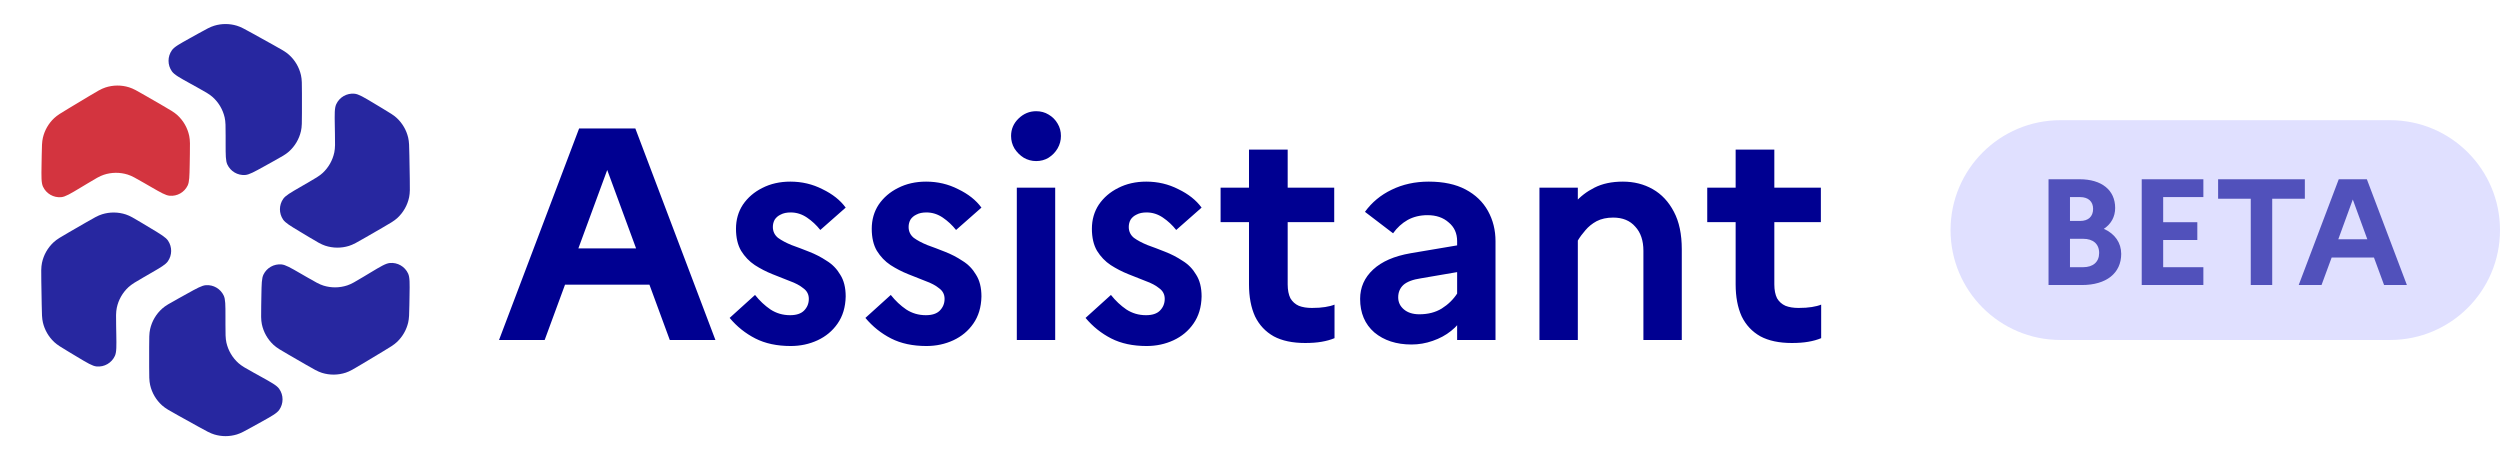
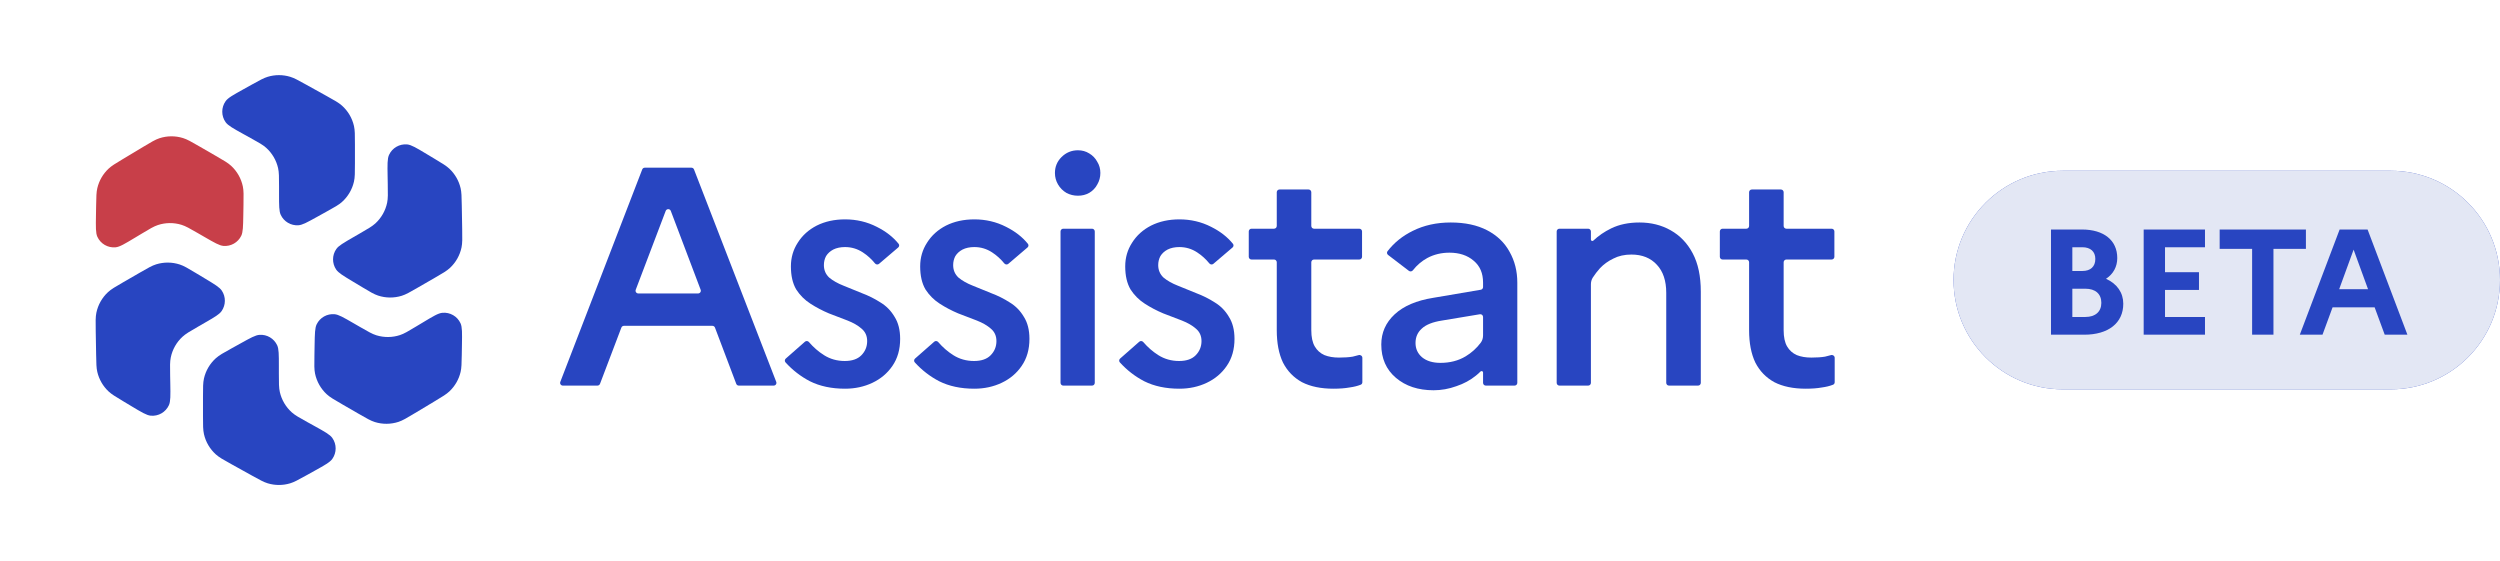
- <svg xmlns="http://www.w3.org/2000/svg" width="182" height="33" viewBox="0 0 182 33" fill="none">
-   <path d="M21.981 6.804C21.981 6.122 21.981 5.782 21.91 5.47C21.779 4.895 21.473 4.375 21.033 3.982C20.795 3.769 20.497 3.603 19.901 3.273L18.378 2.428C17.815 2.116 17.533 1.96 17.243 1.872C16.706 1.709 16.133 1.709 15.597 1.872C15.306 1.96 15.024 2.116 14.461 2.428L13.833 2.777C13.071 3.199 12.689 3.411 12.515 3.657C12.188 4.117 12.188 4.734 12.515 5.194C12.69 5.44 13.072 5.651 13.835 6.073L14.343 6.354C14.94 6.685 15.239 6.85 15.477 7.063C15.917 7.456 16.224 7.977 16.355 8.552C16.426 8.864 16.426 9.205 16.426 9.887V10.47C16.426 11.296 16.426 11.71 16.55 11.976C16.782 12.474 17.297 12.778 17.846 12.739C18.139 12.719 18.501 12.518 19.224 12.117L19.9 11.742C20.497 11.412 20.795 11.247 21.033 11.034C21.473 10.64 21.779 10.12 21.91 9.545C21.981 9.234 21.981 8.893 21.981 8.211V6.804Z" fill="#2727A0" />
-   <path d="M5.026 16.907C4.435 17.248 4.14 17.418 3.906 17.635C3.473 18.036 3.176 18.561 3.055 19.139C2.99 19.451 2.996 19.792 3.007 20.473L3.037 22.215C3.048 22.859 3.054 23.181 3.123 23.476C3.251 24.022 3.537 24.518 3.946 24.902C4.168 25.11 4.444 25.275 4.996 25.607L5.612 25.977C6.359 26.426 6.733 26.65 7.033 26.678C7.595 26.731 8.129 26.422 8.364 25.909C8.489 25.635 8.481 25.199 8.466 24.327L8.455 23.746C8.443 23.064 8.436 22.723 8.502 22.41C8.622 21.832 8.92 21.306 9.353 20.905C9.587 20.688 9.882 20.517 10.473 20.176L10.977 19.885C11.694 19.471 12.052 19.265 12.22 19.024C12.536 18.574 12.541 17.976 12.233 17.52C12.069 17.277 11.714 17.064 11.006 16.638L10.343 16.239C9.758 15.888 9.466 15.713 9.163 15.613C8.602 15.429 7.998 15.424 7.435 15.598C7.13 15.692 6.835 15.863 6.244 16.204L5.026 16.907Z" fill="#2727A0" />
-   <path d="M10.859 26.696C10.859 27.378 10.859 27.718 10.93 28.03C11.06 28.605 11.367 29.125 11.806 29.518C12.044 29.731 12.342 29.896 12.938 30.227L14.461 31.072C15.024 31.384 15.306 31.54 15.597 31.628C16.133 31.791 16.706 31.791 17.243 31.628C17.533 31.54 17.815 31.384 18.378 31.072L19.006 30.724C19.769 30.301 20.15 30.089 20.325 29.843C20.651 29.383 20.651 28.766 20.324 28.306C20.149 28.06 19.767 27.849 19.005 27.427L18.496 27.146C17.899 26.815 17.601 26.65 17.362 26.437C16.922 26.044 16.615 25.523 16.484 24.948C16.413 24.636 16.413 24.295 16.413 23.613V23.03C16.413 22.204 16.413 21.79 16.289 21.524C16.057 21.026 15.542 20.722 14.994 20.761C14.7 20.781 14.339 20.982 13.616 21.383L12.939 21.758C12.343 22.088 12.044 22.253 11.807 22.466C11.367 22.86 11.06 23.38 10.93 23.955C10.859 24.266 10.859 24.607 10.859 25.289V26.696Z" fill="#2727A0" />
-   <path d="M22.253 26.539C22.843 26.88 23.138 27.05 23.443 27.145C24.006 27.319 24.61 27.314 25.171 27.13C25.474 27.03 25.766 26.855 26.35 26.504L27.844 25.607C28.396 25.275 28.672 25.11 28.893 24.902C29.302 24.518 29.588 24.022 29.716 23.476C29.785 23.181 29.791 22.859 29.802 22.215L29.814 21.497C29.829 20.625 29.837 20.189 29.711 19.915C29.476 19.402 28.942 19.094 28.38 19.147C28.079 19.175 27.706 19.4 26.959 19.85L26.461 20.149C25.876 20.501 25.584 20.677 25.28 20.777C24.72 20.962 24.115 20.967 23.551 20.793C23.246 20.698 22.951 20.528 22.36 20.187L21.856 19.896C21.14 19.482 20.782 19.276 20.489 19.25C19.941 19.202 19.421 19.496 19.18 19.99C19.051 20.255 19.044 20.668 19.029 21.495L19.016 22.268C19.004 22.95 18.998 23.291 19.063 23.603C19.184 24.181 19.482 24.706 19.914 25.107C20.148 25.324 20.444 25.494 21.034 25.835L22.253 26.539Z" fill="#2727A0" />
-   <path d="M27.814 16.593C28.404 16.252 28.699 16.082 28.933 15.865C29.366 15.464 29.663 14.938 29.784 14.361C29.849 14.049 29.844 13.708 29.832 13.027L29.802 11.285C29.791 10.641 29.785 10.319 29.716 10.024C29.588 9.478 29.302 8.982 28.893 8.598C28.672 8.39 28.396 8.225 27.844 7.893L27.228 7.523C26.48 7.074 26.107 6.85 25.806 6.822C25.244 6.769 24.71 7.078 24.476 7.591C24.35 7.865 24.358 8.301 24.374 9.173L24.384 9.754C24.397 10.436 24.403 10.777 24.338 11.09C24.217 11.668 23.92 12.194 23.487 12.595C23.252 12.812 22.957 12.983 22.366 13.324L21.862 13.615C21.146 14.029 20.788 14.235 20.619 14.476C20.304 14.926 20.299 15.524 20.606 15.98C20.77 16.223 21.125 16.436 21.834 16.862L22.497 17.261C23.081 17.612 23.373 17.787 23.677 17.887C24.237 18.071 24.841 18.076 25.404 17.902C25.709 17.808 26.005 17.637 26.595 17.296L27.814 16.593Z" fill="#2727A0" />
-   <path d="M10.586 6.961C9.996 6.62 9.701 6.45 9.396 6.356C8.833 6.181 8.229 6.186 7.669 6.37C7.365 6.47 7.073 6.645 6.489 6.996L4.996 7.893C4.444 8.225 4.168 8.39 3.946 8.598C3.537 8.982 3.251 9.478 3.123 10.024C3.054 10.319 3.048 10.641 3.037 11.285L3.025 12.003C3.01 12.875 3.002 13.311 3.128 13.585C3.364 14.098 3.898 14.406 4.46 14.353C4.76 14.325 5.134 14.1 5.881 13.65L6.379 13.351C6.963 12.999 7.255 12.823 7.559 12.723C8.12 12.538 8.724 12.533 9.288 12.707C9.593 12.802 9.889 12.972 10.479 13.313L10.984 13.604C11.7 14.018 12.058 14.225 12.351 14.25C12.898 14.298 13.418 14.004 13.659 13.51C13.788 13.245 13.795 12.832 13.81 12.005L13.823 11.232C13.835 10.55 13.841 10.209 13.776 9.897C13.655 9.319 13.358 8.794 12.925 8.393C12.691 8.176 12.396 8.006 11.805 7.665L10.586 6.961Z" fill="#D3343F" />
-   <path d="M40.29 18.084H48.188V20.724H40.29V18.084ZM36.33 24.75L42.16 9.35H46.252L52.082 24.75H48.76L43.854 11.418H44.558L39.652 24.75H36.33ZM56.264 16.522C56.264 16.845 56.389 17.109 56.638 17.314C56.902 17.505 57.232 17.681 57.628 17.842C58.039 17.989 58.464 18.15 58.904 18.326C59.359 18.502 59.784 18.722 60.18 18.986C60.591 19.235 60.921 19.573 61.17 19.998C61.434 20.409 61.566 20.937 61.566 21.582C61.551 22.359 61.353 23.019 60.972 23.562C60.605 24.09 60.121 24.493 59.52 24.772C58.919 25.051 58.266 25.19 57.562 25.19C56.565 25.19 55.707 25.007 54.988 24.64C54.269 24.273 53.646 23.775 53.118 23.144L54.966 21.472C55.303 21.897 55.677 22.249 56.088 22.528C56.513 22.807 56.99 22.946 57.518 22.946C57.973 22.946 58.31 22.836 58.53 22.616C58.765 22.381 58.882 22.095 58.882 21.758C58.882 21.435 58.75 21.179 58.486 20.988C58.237 20.783 57.907 20.607 57.496 20.46C57.1 20.299 56.675 20.13 56.22 19.954C55.78 19.778 55.355 19.558 54.944 19.294C54.548 19.03 54.218 18.685 53.954 18.26C53.705 17.835 53.58 17.299 53.58 16.654C53.58 15.994 53.749 15.407 54.086 14.894C54.438 14.381 54.907 13.977 55.494 13.684C56.095 13.376 56.777 13.222 57.54 13.222C58.376 13.222 59.153 13.405 59.872 13.772C60.605 14.124 61.17 14.571 61.566 15.114L59.718 16.742C59.439 16.39 59.117 16.089 58.75 15.84C58.383 15.591 57.987 15.466 57.562 15.466C57.269 15.466 57.027 15.517 56.836 15.62C56.645 15.708 56.499 15.833 56.396 15.994C56.308 16.155 56.264 16.331 56.264 16.522ZM66.147 16.522C66.147 16.845 66.272 17.109 66.521 17.314C66.785 17.505 67.115 17.681 67.511 17.842C67.921 17.989 68.347 18.15 68.787 18.326C69.242 18.502 69.667 18.722 70.063 18.986C70.474 19.235 70.803 19.573 71.053 19.998C71.317 20.409 71.449 20.937 71.449 21.582C71.434 22.359 71.236 23.019 70.855 23.562C70.488 24.09 70.004 24.493 69.403 24.772C68.802 25.051 68.149 25.19 67.445 25.19C66.448 25.19 65.59 25.007 64.871 24.64C64.152 24.273 63.529 23.775 63.001 23.144L64.849 21.472C65.186 21.897 65.56 22.249 65.971 22.528C66.396 22.807 66.873 22.946 67.401 22.946C67.856 22.946 68.193 22.836 68.413 22.616C68.647 22.381 68.765 22.095 68.765 21.758C68.765 21.435 68.633 21.179 68.369 20.988C68.12 20.783 67.79 20.607 67.379 20.46C66.983 20.299 66.558 20.13 66.103 19.954C65.663 19.778 65.237 19.558 64.827 19.294C64.431 19.03 64.101 18.685 63.837 18.26C63.587 17.835 63.463 17.299 63.463 16.654C63.463 15.994 63.632 15.407 63.969 14.894C64.321 14.381 64.79 13.977 65.377 13.684C65.978 13.376 66.66 13.222 67.423 13.222C68.259 13.222 69.036 13.405 69.755 13.772C70.488 14.124 71.053 14.571 71.449 15.114L69.601 16.742C69.322 16.39 68.999 16.089 68.633 15.84C68.266 15.591 67.87 15.466 67.445 15.466C67.151 15.466 66.909 15.517 66.719 15.62C66.528 15.708 66.382 15.833 66.279 15.994C66.191 16.155 66.147 16.331 66.147 16.522ZM74.024 24.75V13.662H76.818V24.75H74.024ZM75.432 11.726C75.109 11.726 74.808 11.645 74.53 11.484C74.251 11.308 74.024 11.081 73.848 10.802C73.686 10.523 73.606 10.223 73.606 9.9C73.606 9.401 73.789 8.976 74.156 8.624C74.522 8.272 74.948 8.096 75.432 8.096C75.769 8.096 76.07 8.177 76.334 8.338C76.612 8.499 76.832 8.719 76.994 8.998C77.155 9.262 77.236 9.563 77.236 9.9C77.236 10.223 77.155 10.523 76.994 10.802C76.832 11.081 76.612 11.308 76.334 11.484C76.07 11.645 75.769 11.726 75.432 11.726ZM82.174 16.522C82.174 16.845 82.299 17.109 82.548 17.314C82.812 17.505 83.142 17.681 83.538 17.842C83.949 17.989 84.374 18.15 84.814 18.326C85.269 18.502 85.694 18.722 86.09 18.986C86.501 19.235 86.831 19.573 87.08 19.998C87.344 20.409 87.476 20.937 87.476 21.582C87.462 22.359 87.264 23.019 86.882 23.562C86.516 24.09 86.032 24.493 85.43 24.772C84.829 25.051 84.176 25.19 83.472 25.19C82.475 25.19 81.617 25.007 80.898 24.64C80.18 24.273 79.556 23.775 79.028 23.144L80.876 21.472C81.214 21.897 81.588 22.249 81.998 22.528C82.424 22.807 82.9 22.946 83.428 22.946C83.883 22.946 84.22 22.836 84.44 22.616C84.675 22.381 84.792 22.095 84.792 21.758C84.792 21.435 84.66 21.179 84.396 20.988C84.147 20.783 83.817 20.607 83.406 20.46C83.01 20.299 82.585 20.13 82.13 19.954C81.69 19.778 81.265 19.558 80.854 19.294C80.458 19.03 80.128 18.685 79.864 18.26C79.615 17.835 79.49 17.299 79.49 16.654C79.49 15.994 79.659 15.407 79.996 14.894C80.348 14.381 80.818 13.977 81.404 13.684C82.006 13.376 82.688 13.222 83.45 13.222C84.286 13.222 85.064 13.405 85.782 13.772C86.516 14.124 87.08 14.571 87.476 15.114L85.628 16.742C85.35 16.39 85.027 16.089 84.66 15.84C84.294 15.591 83.898 15.466 83.472 15.466C83.179 15.466 82.937 15.517 82.746 15.62C82.556 15.708 82.409 15.833 82.306 15.994C82.218 16.155 82.174 16.331 82.174 16.522ZM88.859 16.17V13.662H97.131V16.17H88.859ZM90.927 20.702V10.89H93.743V20.702C93.743 21.113 93.809 21.45 93.941 21.714C94.087 21.963 94.293 22.147 94.557 22.264C94.821 22.367 95.136 22.418 95.503 22.418C95.884 22.418 96.207 22.396 96.471 22.352C96.749 22.308 96.977 22.249 97.153 22.176V24.618C96.874 24.735 96.559 24.823 96.207 24.882C95.869 24.941 95.473 24.97 95.019 24.97C94.095 24.97 93.332 24.809 92.731 24.486C92.129 24.149 91.675 23.665 91.367 23.034C91.073 22.389 90.927 21.611 90.927 20.702ZM103.923 15.664C103.38 15.664 102.896 15.781 102.471 16.016C102.06 16.251 101.708 16.573 101.415 16.984L99.369 15.422C99.868 14.733 100.513 14.197 101.305 13.816C102.112 13.42 103.014 13.222 104.011 13.222C105.082 13.222 105.976 13.413 106.695 13.794C107.414 14.175 107.956 14.696 108.323 15.356C108.69 16.016 108.873 16.749 108.873 17.556V24.75H106.079V22.836V17.556C106.079 16.984 105.874 16.529 105.463 16.192C105.067 15.84 104.554 15.664 103.923 15.664ZM102.757 25.08C101.657 25.08 100.755 24.787 100.051 24.2C99.362 23.599 99.017 22.785 99.017 21.758C99.017 20.922 99.332 20.211 99.963 19.624C100.594 19.037 101.503 18.641 102.691 18.436L106.211 17.842L106.651 19.712L103.439 20.262C102.852 20.35 102.427 20.511 102.163 20.746C101.914 20.981 101.789 21.281 101.789 21.648C101.789 22 101.928 22.293 102.207 22.528C102.486 22.763 102.86 22.88 103.329 22.88C103.96 22.88 104.502 22.741 104.957 22.462C105.426 22.169 105.808 21.795 106.101 21.34L106.453 23.056C106.306 23.437 106.035 23.782 105.639 24.09C105.258 24.398 104.81 24.64 104.297 24.816C103.798 24.992 103.285 25.08 102.757 25.08ZM112.072 24.75V13.662H114.866V16.038V24.75H112.072ZM114.866 17.512L113.612 16.104C113.906 15.649 114.25 15.202 114.646 14.762C115.042 14.307 115.519 13.941 116.076 13.662C116.648 13.369 117.338 13.222 118.144 13.222C118.951 13.222 119.677 13.405 120.322 13.772C120.968 14.139 121.481 14.689 121.862 15.422C122.244 16.141 122.434 17.05 122.434 18.15V24.75H119.64V18.26C119.64 17.512 119.442 16.925 119.046 16.5C118.665 16.06 118.13 15.84 117.44 15.84C116.971 15.84 116.568 15.928 116.23 16.104C115.908 16.28 115.636 16.5 115.416 16.764C115.196 17.013 115.013 17.263 114.866 17.512ZM124.287 16.17V13.662H132.559V16.17H124.287ZM126.355 20.702V10.89H129.171V20.702C129.171 21.113 129.237 21.45 129.369 21.714C129.515 21.963 129.721 22.147 129.985 22.264C130.249 22.367 130.564 22.418 130.931 22.418C131.312 22.418 131.635 22.396 131.899 22.352C132.177 22.308 132.405 22.249 132.581 22.176V24.618C132.302 24.735 131.987 24.823 131.635 24.882C131.297 24.941 130.901 24.97 130.447 24.97C129.523 24.97 128.76 24.809 128.159 24.486C127.557 24.149 127.103 23.665 126.795 23.034C126.501 22.389 126.355 21.611 126.355 20.702Z" fill="#000091" />
-   <rect x="142" y="8.75" width="40" height="16" rx="8" fill="#E0E0FF" />
-   <path d="M149.133 20.75V13.05H151.399C153.005 13.05 153.984 13.842 153.984 15.14C153.984 15.767 153.698 16.306 153.159 16.658C153.973 17.021 154.424 17.681 154.424 18.484C154.424 19.892 153.335 20.75 151.564 20.75H149.133ZM151.432 14.348H150.695V16.086H151.432C152.026 16.086 152.378 15.767 152.378 15.206C152.378 14.667 152.026 14.348 151.432 14.348ZM151.652 17.384H150.695V19.452H151.652C152.378 19.452 152.818 19.067 152.818 18.418C152.818 17.758 152.378 17.384 151.652 17.384ZM155.917 20.75V13.05H160.405V14.348H157.479V16.174H159.965V17.472H157.479V19.452H160.405V20.75H155.917ZM161.479 14.469V13.05H167.793V14.469H165.417V20.75H163.855V14.469H161.479ZM167.346 20.75L170.261 13.05H172.307L175.222 20.75H173.561L172.824 18.748H169.744L169.007 20.75H167.346ZM170.228 17.417H172.34L171.284 14.524L170.228 17.417Z" fill="#5151BB" />
+ <svg xmlns="http://www.w3.org/2000/svg" width="183" height="41" viewBox="0 0 183 41" fill="none">
+   <path d="M25.981 10.554C25.981 9.872 25.981 9.532 25.91 9.22C25.779 8.645 25.473 8.125 25.033 7.732C24.795 7.519 24.497 7.354 23.901 7.023L22.378 6.178C21.815 5.866 21.533 5.71 21.243 5.622C20.706 5.459 20.133 5.459 19.596 5.622C19.306 5.71 19.024 5.866 18.461 6.178L17.833 6.527C17.071 6.949 16.689 7.161 16.515 7.407C16.188 7.867 16.188 8.484 16.515 8.944C16.69 9.19 17.072 9.401 17.835 9.823L18.343 10.104C18.94 10.435 19.239 10.6 19.477 10.813C19.917 11.206 20.224 11.727 20.355 12.302C20.426 12.614 20.426 12.955 20.426 13.637V14.22C20.426 15.046 20.426 15.46 20.55 15.726C20.782 16.224 21.297 16.528 21.846 16.489C22.139 16.469 22.501 16.268 23.224 15.867L23.9 15.492C24.497 15.162 24.795 14.997 25.033 14.784C25.473 14.39 25.779 13.87 25.91 13.295C25.981 12.984 25.981 12.643 25.981 11.961V10.554Z" fill="#2845C1" />
+   <path d="M9.026 20.657C8.435 20.998 8.14 21.168 7.906 21.385C7.473 21.786 7.176 22.311 7.055 22.889C6.99 23.201 6.996 23.542 7.007 24.223L7.037 25.965C7.048 26.609 7.054 26.931 7.123 27.226C7.251 27.772 7.537 28.268 7.946 28.652C8.168 28.86 8.444 29.025 8.996 29.357L9.612 29.727C10.359 30.176 10.733 30.4 11.033 30.428C11.595 30.481 12.129 30.172 12.364 29.659C12.489 29.385 12.481 28.949 12.466 28.077L12.455 27.496C12.443 26.814 12.436 26.473 12.502 26.16C12.622 25.582 12.919 25.056 13.353 24.655C13.587 24.438 13.882 24.267 14.473 23.926L14.977 23.635C15.694 23.221 16.052 23.015 16.22 22.774C16.535 22.324 16.541 21.726 16.233 21.27C16.069 21.027 15.714 20.814 15.006 20.388L14.343 19.989C13.758 19.638 13.466 19.463 13.163 19.363C12.602 19.179 11.998 19.174 11.435 19.348C11.13 19.442 10.835 19.613 10.244 19.954L9.026 20.657Z" fill="#2845C1" />
+   <path d="M14.859 30.446C14.859 31.128 14.859 31.468 14.93 31.78C15.06 32.355 15.367 32.875 15.806 33.268C16.044 33.481 16.342 33.647 16.938 33.977L18.461 34.822C19.024 35.134 19.306 35.29 19.596 35.378C20.133 35.541 20.706 35.541 21.243 35.378C21.533 35.29 21.815 35.134 22.378 34.822L23.006 34.474C23.769 34.051 24.15 33.839 24.325 33.593C24.651 33.133 24.651 32.516 24.324 32.056C24.149 31.81 23.767 31.599 23.005 31.177L22.496 30.896C21.899 30.565 21.601 30.4 21.362 30.187C20.922 29.794 20.615 29.273 20.484 28.698C20.413 28.386 20.413 28.045 20.413 27.363V26.78C20.413 25.954 20.413 25.54 20.289 25.274C20.057 24.776 19.542 24.472 18.994 24.511C18.7 24.531 18.339 24.732 17.616 25.133L16.939 25.508C16.343 25.838 16.044 26.003 15.807 26.216C15.367 26.61 15.06 27.13 14.93 27.705C14.859 28.016 14.859 28.357 14.859 29.039V30.446Z" fill="#2845C1" />
+   <path d="M26.253 30.289C26.843 30.63 27.138 30.8 27.443 30.895C28.006 31.069 28.61 31.064 29.171 30.88C29.474 30.78 29.766 30.605 30.35 30.254L31.844 29.357C32.396 29.025 32.672 28.86 32.893 28.652C33.302 28.268 33.588 27.772 33.716 27.226C33.785 26.931 33.791 26.609 33.802 25.965L33.814 25.247C33.829 24.375 33.837 23.939 33.711 23.665C33.476 23.152 32.942 22.844 32.38 22.897C32.079 22.925 31.706 23.15 30.959 23.6L30.461 23.899C29.876 24.251 29.584 24.427 29.28 24.527C28.72 24.712 28.115 24.717 27.551 24.543C27.246 24.448 26.951 24.278 26.36 23.937L25.856 23.646C25.14 23.232 24.782 23.026 24.489 23C23.941 22.952 23.421 23.246 23.18 23.74C23.051 24.005 23.044 24.418 23.029 25.245L23.016 26.018C23.004 26.7 22.998 27.041 23.063 27.353C23.184 27.931 23.482 28.456 23.914 28.857C24.148 29.074 24.444 29.244 25.034 29.585L26.253 30.289Z" fill="#2845C1" />
+   <path d="M31.814 20.343C32.404 20.002 32.699 19.832 32.933 19.615C33.366 19.214 33.663 18.689 33.784 18.111C33.849 17.799 33.844 17.458 33.832 16.777L33.802 15.035C33.791 14.391 33.785 14.069 33.716 13.774C33.588 13.228 33.302 12.732 32.893 12.348C32.672 12.14 32.396 11.975 31.844 11.643L31.228 11.273C30.48 10.824 30.107 10.6 29.806 10.572C29.244 10.519 28.71 10.828 28.476 11.341C28.35 11.615 28.358 12.051 28.374 12.923L28.384 13.504C28.397 14.186 28.403 14.527 28.338 14.84C28.217 15.418 27.92 15.944 27.487 16.345C27.252 16.562 26.957 16.733 26.366 17.074L25.862 17.365C25.146 17.779 24.788 17.985 24.619 18.226C24.304 18.676 24.299 19.274 24.606 19.73C24.77 19.973 25.125 20.186 25.834 20.612L26.497 21.011C27.081 21.362 27.373 21.537 27.677 21.637C28.237 21.821 28.841 21.826 29.404 21.652C29.709 21.558 30.005 21.387 30.595 21.046L31.814 20.343Z" fill="#2845C1" />
+   <path d="M14.586 10.711C13.996 10.37 13.701 10.2 13.396 10.106C12.832 9.931 12.229 9.936 11.668 10.12C11.365 10.22 11.073 10.396 10.489 10.746L8.995 11.643C8.443 11.975 8.167 12.14 7.946 12.348C7.537 12.732 7.251 13.228 7.123 13.774C7.054 14.069 7.048 14.391 7.037 15.035L7.025 15.753C7.01 16.625 7.002 17.061 7.128 17.335C7.363 17.848 7.897 18.156 8.459 18.103C8.76 18.075 9.133 17.85 9.88 17.4L10.378 17.101C10.963 16.749 11.255 16.573 11.559 16.473C12.119 16.288 12.724 16.283 13.288 16.457C13.593 16.552 13.888 16.722 14.479 17.063L14.983 17.354C15.7 17.768 16.058 17.974 16.35 18C16.898 18.048 17.418 17.754 17.659 17.26C17.788 16.995 17.795 16.582 17.81 15.755L17.823 14.982C17.835 14.3 17.841 13.959 17.776 13.647C17.655 13.069 17.358 12.544 16.925 12.143C16.691 11.926 16.395 11.755 15.805 11.415L14.586 10.711Z" fill="#C83F49" />
+   <path d="M61.858 16.058C62.693 16.058 63.468 16.24 64.182 16.605C64.846 16.937 65.379 17.351 65.778 17.847C65.844 17.928 65.829 18.047 65.75 18.114L64.346 19.312C64.257 19.388 64.124 19.372 64.05 19.281C63.791 18.962 63.493 18.693 63.157 18.473C62.762 18.215 62.328 18.085 61.858 18.085C61.524 18.085 61.235 18.146 60.992 18.268C60.765 18.389 60.59 18.549 60.468 18.746C60.362 18.944 60.309 19.164 60.309 19.407C60.309 19.772 60.438 20.075 60.696 20.318C60.969 20.546 61.319 20.744 61.744 20.911C62.17 21.078 62.617 21.261 63.088 21.458C63.574 21.64 64.03 21.868 64.455 22.142C64.881 22.4 65.222 22.749 65.481 23.189C65.754 23.615 65.891 24.154 65.891 24.807C65.891 25.581 65.701 26.242 65.322 26.789C64.957 27.321 64.471 27.731 63.864 28.02C63.256 28.308 62.587 28.453 61.858 28.453C60.871 28.453 60.012 28.271 59.283 27.906C58.612 27.556 58.017 27.096 57.5 26.527C57.426 26.446 57.435 26.321 57.518 26.248L58.921 25.014C59.007 24.938 59.138 24.95 59.212 25.036C59.542 25.419 59.908 25.738 60.309 25.992C60.764 26.281 61.273 26.425 61.835 26.425C62.367 26.425 62.77 26.288 63.043 26.015C63.332 25.726 63.476 25.377 63.476 24.967C63.476 24.587 63.339 24.284 63.066 24.056C62.807 23.828 62.466 23.63 62.04 23.463C61.615 23.296 61.159 23.121 60.673 22.939C60.202 22.741 59.755 22.506 59.329 22.232C58.904 21.959 58.554 21.61 58.281 21.185C58.022 20.744 57.894 20.182 57.894 19.498C57.894 18.86 58.061 18.283 58.395 17.767C58.729 17.235 59.192 16.817 59.784 16.513C60.392 16.209 61.083 16.058 61.858 16.058Z" fill="#2845C1" />
+   <path d="M71.322 16.058C72.157 16.058 72.932 16.24 73.646 16.605C74.31 16.937 74.842 17.351 75.242 17.847C75.308 17.928 75.293 18.047 75.214 18.114L73.81 19.312C73.721 19.388 73.588 19.372 73.514 19.281C73.255 18.962 72.957 18.693 72.62 18.473C72.225 18.215 71.792 18.085 71.322 18.085C70.987 18.085 70.698 18.146 70.455 18.268C70.228 18.389 70.052 18.549 69.931 18.746C69.825 18.944 69.772 19.164 69.772 19.407C69.772 19.772 69.901 20.075 70.159 20.318C70.433 20.546 70.782 20.744 71.207 20.911C71.633 21.078 72.081 21.261 72.552 21.458C73.038 21.64 73.494 21.868 73.919 22.142C74.344 22.4 74.686 22.749 74.945 23.189C75.218 23.615 75.355 24.154 75.355 24.807C75.355 25.581 75.164 26.242 74.784 26.789C74.42 27.321 73.934 27.731 73.326 28.02C72.719 28.308 72.051 28.453 71.322 28.453C70.334 28.453 69.475 28.271 68.746 27.906C68.075 27.556 67.48 27.096 66.963 26.527C66.889 26.446 66.898 26.321 66.981 26.248L68.384 25.014C68.47 24.938 68.601 24.95 68.675 25.036C69.005 25.419 69.371 25.738 69.772 25.992C70.227 26.281 70.736 26.425 71.298 26.425C71.83 26.425 72.233 26.288 72.506 26.015C72.795 25.726 72.939 25.377 72.939 24.967C72.939 24.587 72.802 24.284 72.529 24.056C72.27 23.828 71.928 23.63 71.503 23.463C71.078 23.296 70.622 23.121 70.136 22.939C69.665 22.741 69.217 22.506 68.792 22.232C68.367 21.959 68.018 21.61 67.744 21.185C67.486 20.744 67.357 20.182 67.357 19.498C67.357 18.86 67.524 18.283 67.858 17.767C68.192 17.235 68.655 16.817 69.247 16.513C69.855 16.209 70.547 16.058 71.322 16.058Z" fill="#2845C1" />
+   <path d="M86.331 16.058C87.167 16.058 87.942 16.24 88.656 16.605C89.32 16.937 89.852 17.351 90.252 17.847C90.317 17.928 90.303 18.047 90.224 18.114L88.82 19.312C88.731 19.388 88.597 19.372 88.524 19.281C88.265 18.962 87.967 18.693 87.63 18.473C87.235 18.214 86.802 18.085 86.331 18.085C85.997 18.085 85.708 18.146 85.465 18.268C85.237 18.389 85.063 18.549 84.942 18.746C84.835 18.944 84.781 19.164 84.781 19.407C84.782 19.772 84.911 20.075 85.169 20.318C85.443 20.546 85.792 20.744 86.217 20.911C86.642 21.078 87.091 21.261 87.562 21.458C88.048 21.64 88.504 21.868 88.929 22.142C89.354 22.4 89.696 22.749 89.954 23.189C90.228 23.615 90.364 24.154 90.365 24.807C90.365 25.581 90.175 26.242 89.795 26.789C89.431 27.321 88.944 27.731 88.336 28.02C87.729 28.308 87.06 28.453 86.331 28.453C85.344 28.453 84.485 28.271 83.756 27.906C83.084 27.556 82.49 27.096 81.974 26.527C81.9 26.446 81.909 26.321 81.991 26.248L83.394 25.014C83.479 24.938 83.61 24.95 83.685 25.036C84.015 25.419 84.381 25.738 84.781 25.992C85.237 26.281 85.747 26.425 86.309 26.425C86.84 26.425 87.243 26.288 87.516 26.015C87.804 25.726 87.949 25.377 87.95 24.967C87.95 24.587 87.812 24.284 87.539 24.056C87.281 23.828 86.939 23.63 86.514 23.463C86.089 23.296 85.633 23.121 85.147 22.939C84.676 22.741 84.227 22.506 83.802 22.232C83.377 21.959 83.028 21.61 82.754 21.185C82.496 20.744 82.366 20.182 82.366 19.498C82.366 18.86 82.534 18.283 82.868 17.767C83.203 17.235 83.666 16.817 84.258 16.513C84.866 16.209 85.557 16.058 86.331 16.058Z" fill="#2845C1" />
+   <path fill-rule="evenodd" clip-rule="evenodd" d="M106.191 16.286C107.239 16.286 108.128 16.476 108.857 16.855C109.586 17.235 110.133 17.759 110.498 18.428C110.877 19.096 111.067 19.848 111.067 20.684V28.026C111.067 28.136 110.977 28.226 110.867 28.226H108.76C108.65 28.226 108.56 28.136 108.56 28.026V27.266C108.56 27.172 108.438 27.127 108.372 27.195C108.27 27.3 108.159 27.4 108.037 27.496C107.626 27.83 107.148 28.089 106.601 28.271C106.054 28.469 105.5 28.567 104.938 28.567C103.814 28.567 102.894 28.264 102.18 27.656C101.466 27.049 101.11 26.235 101.11 25.218C101.11 24.352 101.436 23.615 102.089 23.008C102.743 22.4 103.684 21.997 104.915 21.8L108.394 21.209C108.49 21.193 108.56 21.109 108.56 21.012V20.684C108.56 20 108.333 19.469 107.877 19.089C107.422 18.694 106.829 18.496 106.1 18.496C105.508 18.496 104.968 18.626 104.482 18.884C104.071 19.109 103.717 19.41 103.422 19.787C103.351 19.876 103.222 19.896 103.132 19.827L101.606 18.66C101.52 18.594 101.501 18.472 101.568 18.387C102.052 17.762 102.666 17.267 103.411 16.901C104.231 16.491 105.158 16.286 106.191 16.286ZM105.553 23.464C104.87 23.57 104.376 23.767 104.072 24.056C103.768 24.329 103.616 24.678 103.616 25.104C103.616 25.529 103.775 25.879 104.094 26.152C104.428 26.426 104.877 26.562 105.439 26.562C106.138 26.562 106.753 26.403 107.285 26.084C107.721 25.822 108.09 25.488 108.393 25.083C108.508 24.93 108.56 24.74 108.56 24.548V23.201C108.56 23.077 108.449 22.983 108.327 23.003L105.553 23.464Z" fill="#2845C1" />
+   <path d="M95.987 16.541C95.987 16.652 96.076 16.741 96.187 16.741H99.502C99.612 16.741 99.702 16.831 99.702 16.941V18.797C99.702 18.907 99.612 18.997 99.502 18.997H96.187C96.076 18.997 95.987 19.087 95.987 19.197V24.17C95.987 24.671 96.071 25.066 96.238 25.355C96.405 25.643 96.64 25.855 96.944 25.992C97.248 26.114 97.605 26.175 98.015 26.175C98.41 26.175 98.745 26.152 99.018 26.106C99.174 26.072 99.317 26.035 99.448 25.995C99.583 25.954 99.724 26.052 99.724 26.193V27.981C99.724 28.06 99.678 28.133 99.604 28.161C99.361 28.256 99.089 28.323 98.79 28.362C98.455 28.423 98.061 28.453 97.605 28.453C96.694 28.453 95.926 28.294 95.303 27.975C94.696 27.64 94.233 27.162 93.914 26.539C93.61 25.901 93.459 25.111 93.459 24.17V19.197C93.459 19.087 93.369 18.997 93.258 18.997H91.609C91.498 18.997 91.409 18.907 91.409 18.797V16.941C91.409 16.831 91.498 16.741 91.609 16.741H93.258C93.369 16.741 93.459 16.652 93.459 16.541V14.071C93.459 13.961 93.548 13.871 93.659 13.871H95.787C95.897 13.871 95.987 13.961 95.987 14.071V16.541Z" fill="#2845C1" />
+   <path d="M130.563 16.541C130.563 16.652 130.653 16.741 130.763 16.741H134.077C134.187 16.741 134.277 16.831 134.277 16.941V18.797C134.277 18.907 134.187 18.997 134.077 18.997H130.763C130.653 18.997 130.563 19.087 130.563 19.197V24.17C130.563 24.671 130.646 25.066 130.813 25.355C130.98 25.643 131.216 25.855 131.52 25.992C131.824 26.114 132.18 26.175 132.59 26.175C132.985 26.175 133.32 26.152 133.593 26.106C133.749 26.072 133.893 26.035 134.024 25.995C134.158 25.954 134.299 26.052 134.299 26.192V27.981C134.299 28.06 134.253 28.133 134.179 28.161C133.936 28.256 133.665 28.323 133.366 28.362C133.032 28.423 132.636 28.453 132.18 28.453C131.269 28.453 130.502 28.294 129.879 27.975C129.272 27.64 128.809 27.162 128.49 26.539C128.186 25.901 128.034 25.112 128.034 24.17V19.197C128.034 19.087 127.944 18.997 127.834 18.997H126.092C125.982 18.997 125.892 18.907 125.892 18.797V16.941C125.892 16.831 125.982 16.741 126.092 16.741H127.834C127.944 16.741 128.034 16.652 128.034 16.541V14.071C128.034 13.961 128.123 13.871 128.234 13.871H130.363C130.473 13.871 130.563 13.961 130.563 14.071V16.541Z" fill="#2845C1" />
+   <path fill-rule="evenodd" clip-rule="evenodd" d="M56.821 27.953C56.872 28.084 56.775 28.226 56.634 28.226H54.08C53.997 28.226 53.922 28.174 53.893 28.096L52.336 23.98C52.306 23.902 52.232 23.851 52.148 23.851H45.671C45.588 23.851 45.513 23.902 45.484 23.98L43.92 28.097C43.89 28.174 43.816 28.226 43.733 28.226H41.2C41.06 28.226 40.963 28.085 41.014 27.954L47.011 12.403C47.04 12.326 47.115 12.275 47.197 12.275H50.614C50.697 12.275 50.771 12.326 50.801 12.403L56.821 27.953ZM46.536 21.21C46.486 21.341 46.583 21.481 46.723 21.481H51.101C51.24 21.481 51.337 21.341 51.288 21.211L49.103 15.44C49.038 15.267 48.795 15.267 48.729 15.439L46.536 21.21Z" fill="#2845C1" />
+   <path d="M80.137 28.026C80.137 28.136 80.048 28.226 79.937 28.226H77.831C77.721 28.226 77.631 28.136 77.631 28.026V16.941C77.631 16.831 77.721 16.741 77.831 16.741H79.937C80.048 16.741 80.137 16.831 80.137 16.941V28.026Z" fill="#2845C1" />
+   <path d="M120.009 16.286C120.86 16.286 121.619 16.476 122.288 16.855C122.971 17.235 123.511 17.798 123.906 18.542C124.301 19.286 124.499 20.221 124.499 21.345V28.026C124.499 28.136 124.409 28.226 124.299 28.226H122.169C122.059 28.226 121.969 28.136 121.969 28.026V21.436C121.969 20.555 121.741 19.871 121.286 19.385C120.83 18.884 120.206 18.633 119.417 18.633C118.915 18.633 118.475 18.731 118.095 18.929C117.715 19.111 117.389 19.347 117.116 19.636C116.919 19.855 116.745 20.083 116.592 20.32C116.498 20.466 116.455 20.638 116.455 20.812V28.026C116.455 28.136 116.365 28.226 116.255 28.226H114.149C114.038 28.226 113.949 28.136 113.949 28.026V16.941C113.949 16.831 114.038 16.741 114.149 16.741H116.255C116.365 16.741 116.455 16.831 116.455 16.941V17.539C116.455 17.629 116.566 17.675 116.631 17.613C117.008 17.257 117.443 16.959 117.936 16.719C118.528 16.43 119.219 16.286 120.009 16.286Z" fill="#2845C1" />
+   <path d="M78.907 11C79.21 11 79.484 11.076 79.727 11.227C79.985 11.379 80.183 11.585 80.32 11.843C80.472 12.086 80.547 12.359 80.547 12.663C80.547 12.967 80.472 13.248 80.32 13.506C80.183 13.764 79.985 13.969 79.727 14.121C79.484 14.258 79.211 14.326 78.907 14.326C78.603 14.326 78.322 14.258 78.064 14.121C77.806 13.969 77.601 13.764 77.449 13.506C77.297 13.248 77.221 12.967 77.221 12.663C77.221 12.207 77.381 11.82 77.7 11.501C78.034 11.167 78.436 11 78.907 11Z" fill="#2845C1" />
+   <rect x="143" y="12.5" width="40" height="16" rx="8" fill="#2845C1" />
+   <rect x="143" y="12.5" width="40" height="16" rx="8" fill="#F7F8FA" fill-opacity="0.9" />
+   <path d="M150.133 24.5V16.8H152.399C154.005 16.8 154.984 17.592 154.984 18.89C154.984 19.517 154.698 20.056 154.159 20.408C154.973 20.771 155.424 21.431 155.424 22.234C155.424 23.642 154.335 24.5 152.564 24.5H150.133ZM152.432 18.098H151.695V19.836H152.432C153.026 19.836 153.378 19.517 153.378 18.956C153.378 18.417 153.026 18.098 152.432 18.098ZM152.652 21.134H151.695V23.202H152.652C153.378 23.202 153.818 22.817 153.818 22.168C153.818 21.508 153.378 21.134 152.652 21.134ZM156.917 24.5V16.8H161.405V18.098H158.479V19.924H160.965V21.222H158.479V23.202H161.405V24.5H156.917ZM162.479 18.219V16.8H168.793V18.219H166.417V24.5H164.855V18.219H162.479ZM168.346 24.5L171.261 16.8H173.307L176.222 24.5H174.561L173.824 22.498H170.744L170.007 24.5H168.346ZM171.228 21.167H173.34L172.284 18.274L171.228 21.167Z" fill="#2845C1" />
</svg>
